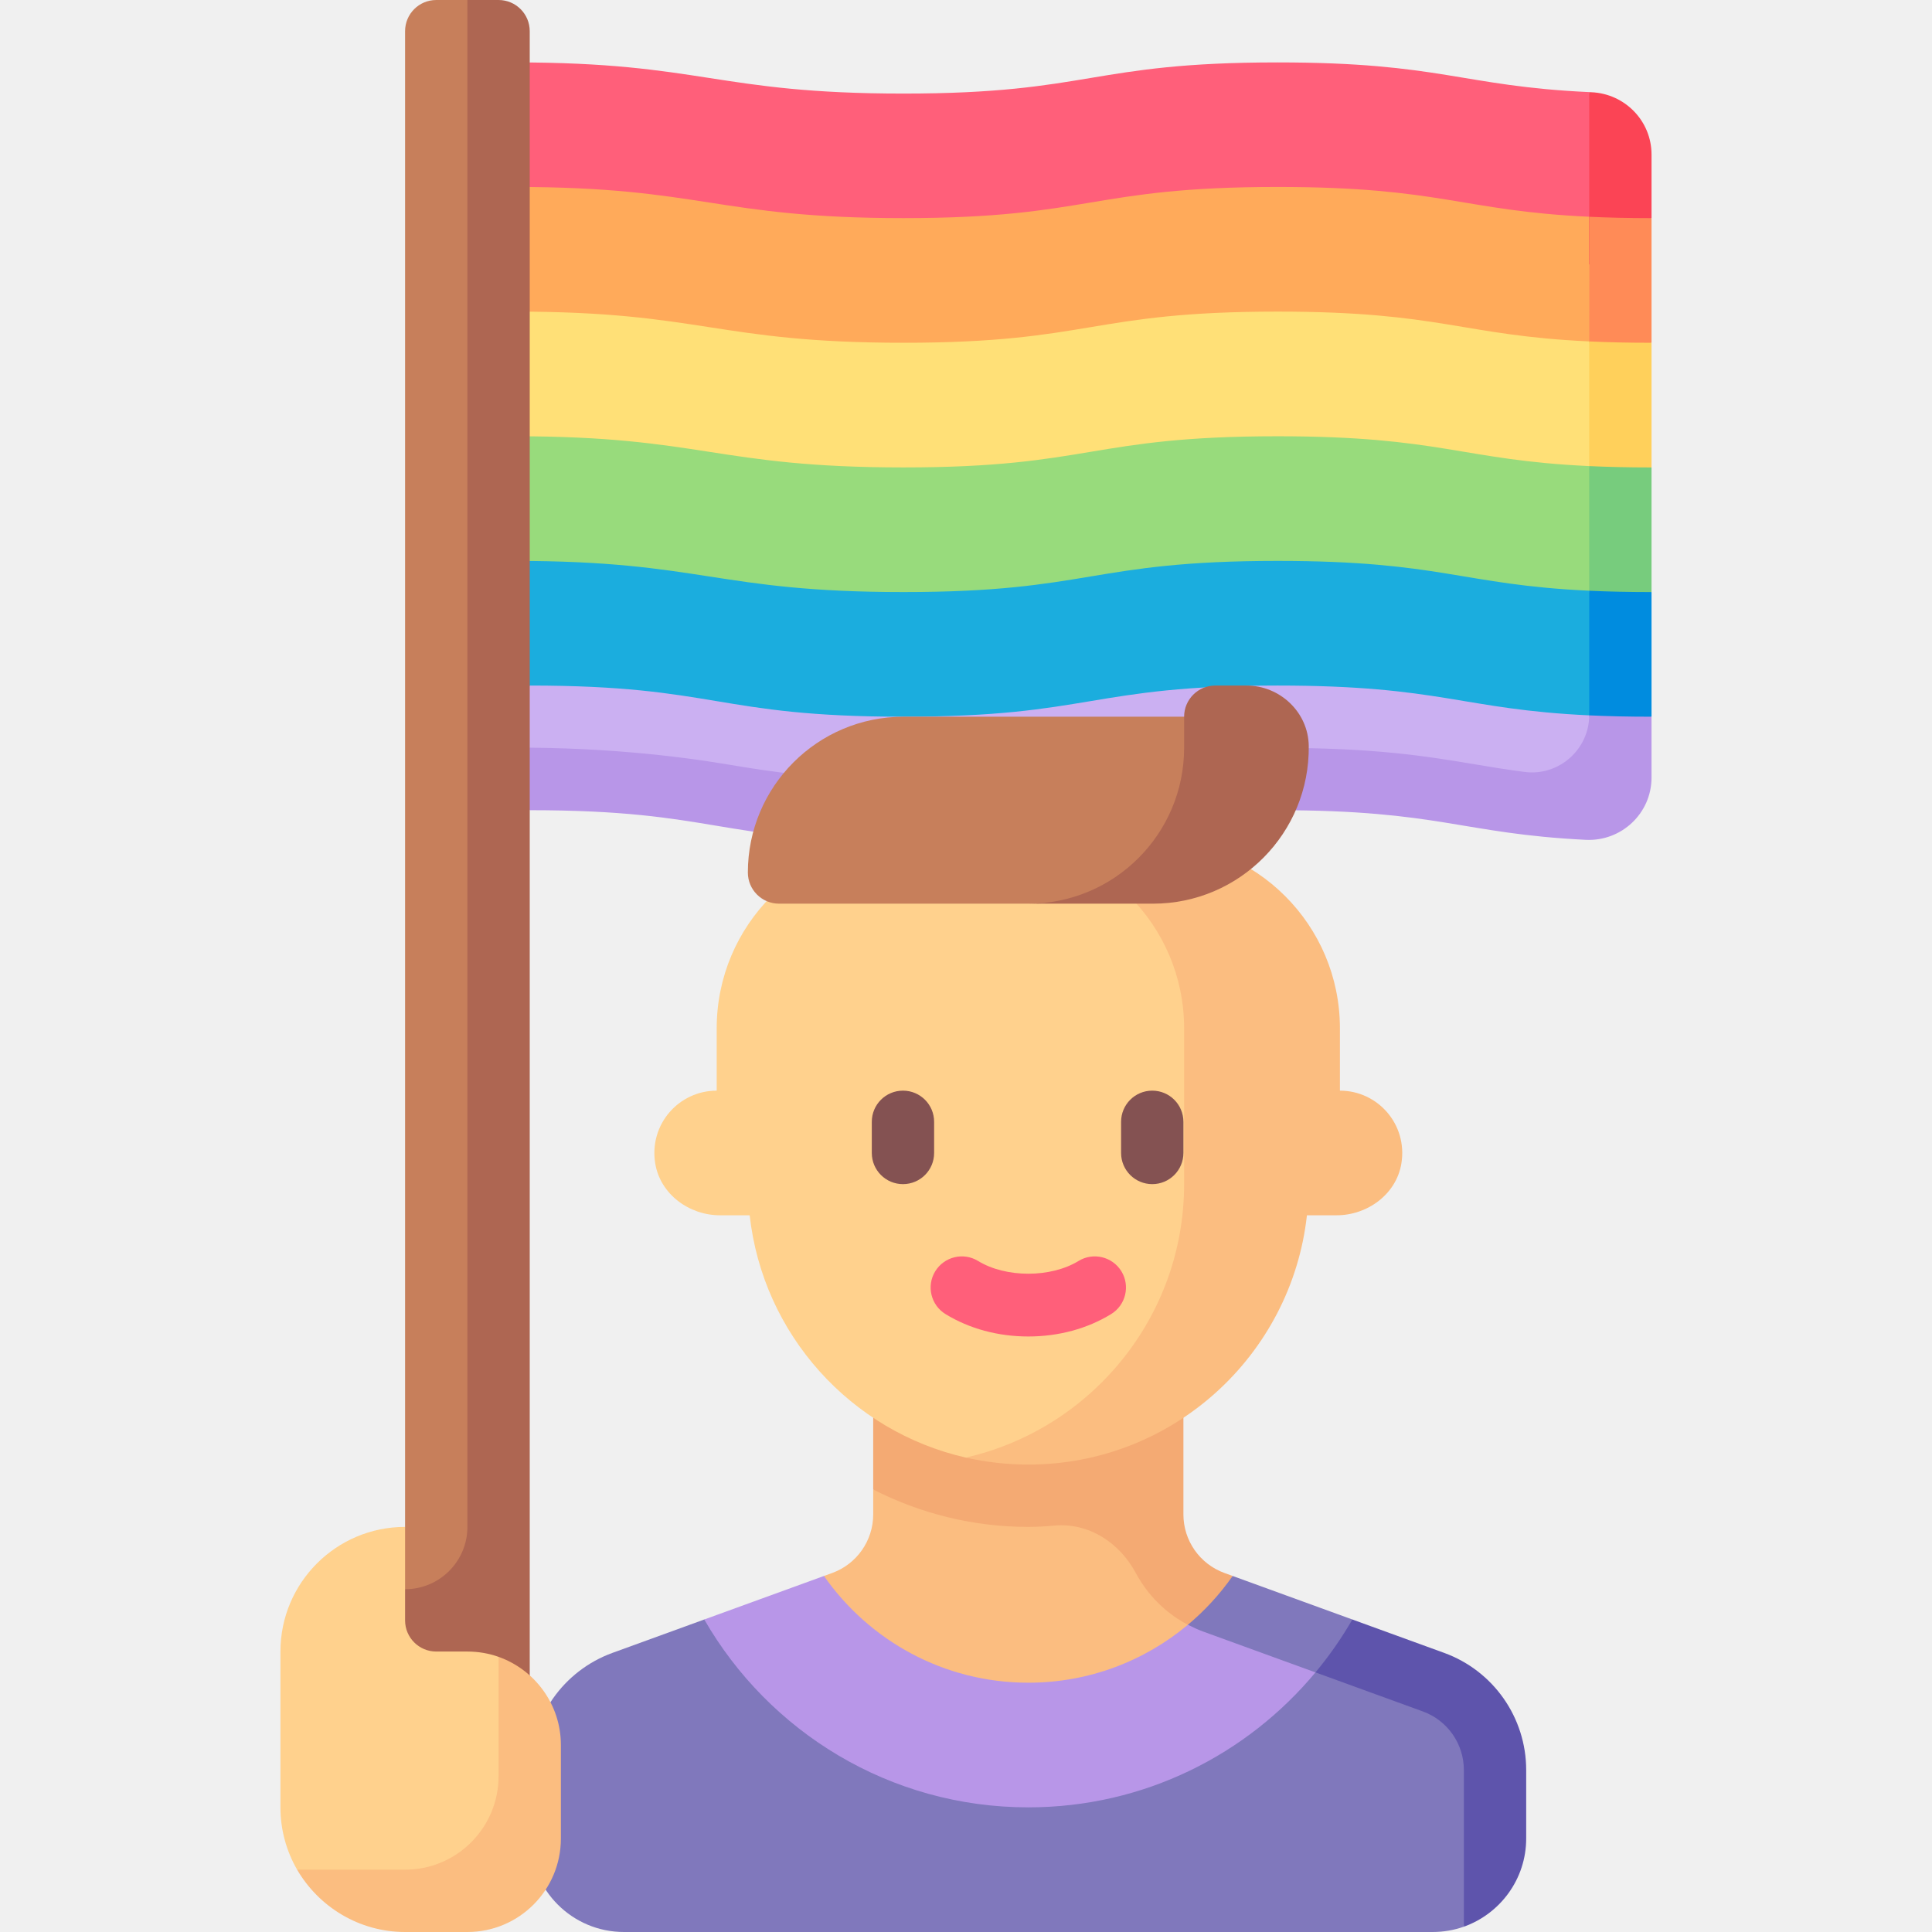
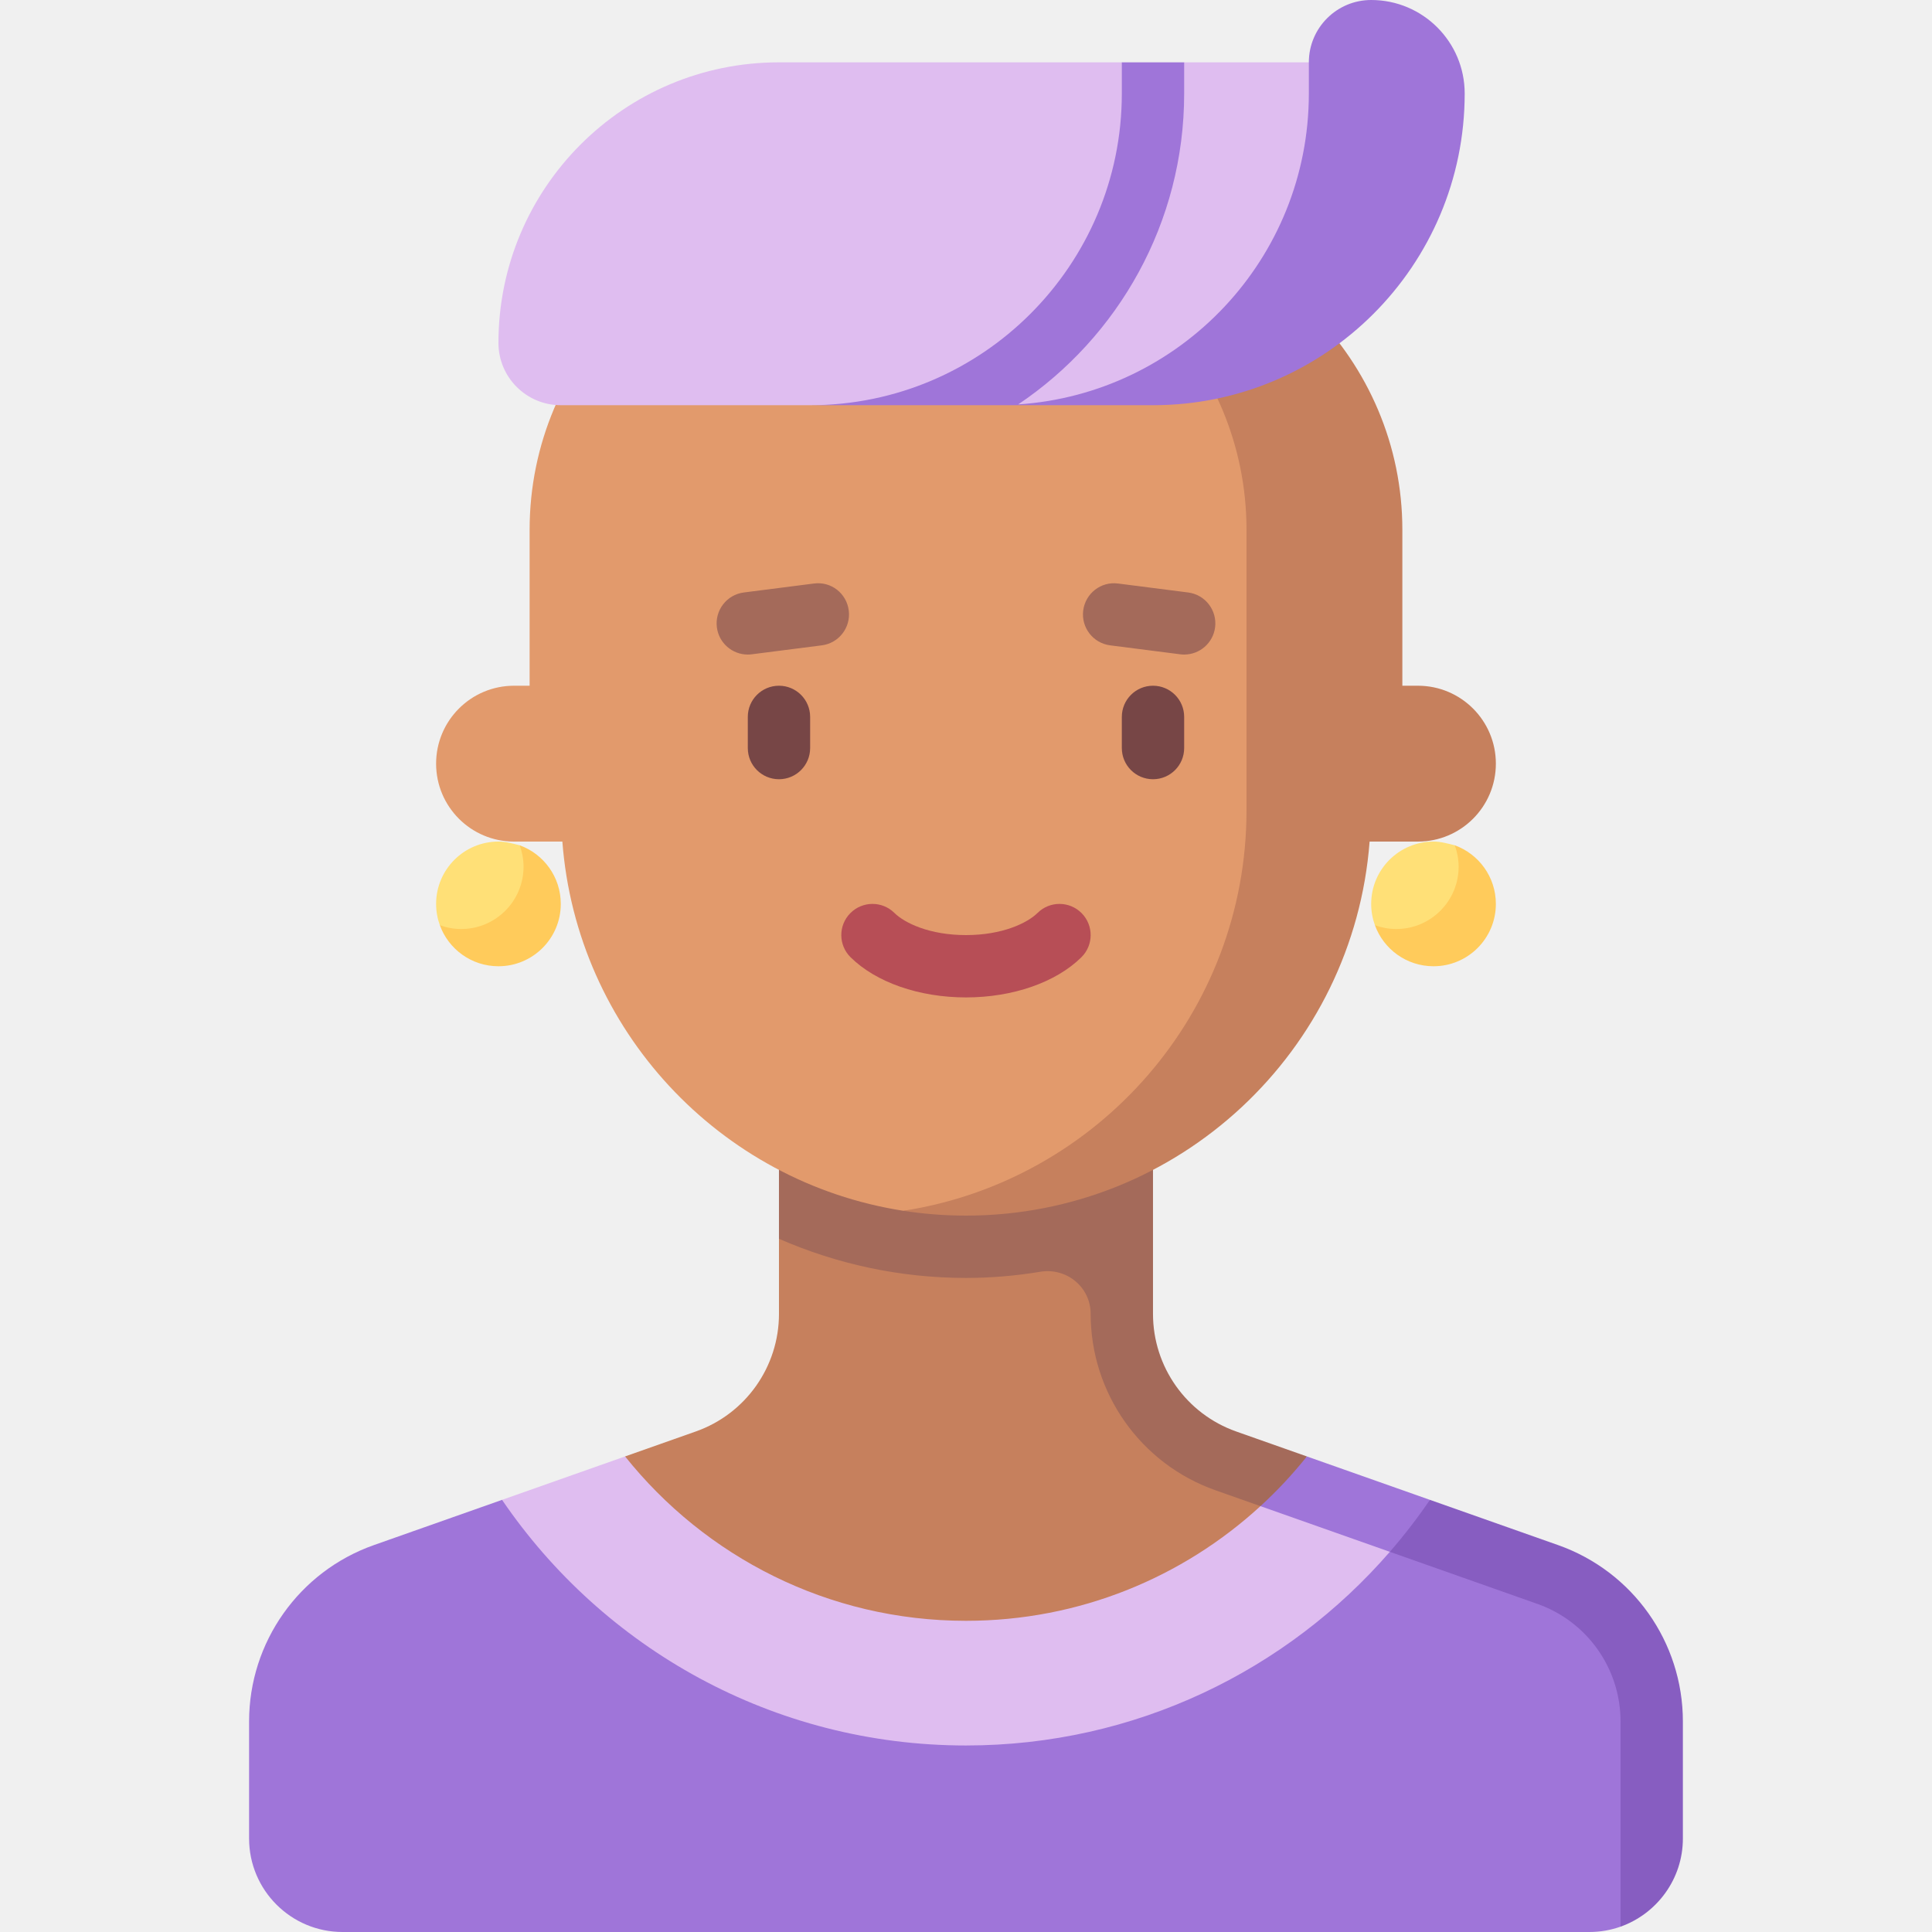
<svg xmlns="http://www.w3.org/2000/svg" width="512" height="512" viewBox="0 0 512 512" fill="none">
-   <g clip-path="url(#clip0_645_7843)">
-     <path d="M421.157 24.41C387.278 22.829 381.918 16.541 338.554 16.541C288.994 16.541 288.994 24.799 239.434 24.799C189.908 24.799 186.039 16.541 136.514 16.541V62.648L433.201 70.548L421.157 24.41Z" fill="#FF5F7A" />
-     <path d="M421.218 57.448C387.339 55.867 381.919 49.545 338.554 49.545C288.994 49.545 288.994 57.803 239.434 57.803C189.908 57.803 186.039 49.545 136.514 49.545V100.956H431.464L421.218 57.448Z" fill="#FFAA5A" />
-     <path d="M421.767 24.445C421.553 24.435 421.369 24.421 421.158 24.411V70.115L437.674 57.807V40.945C437.673 32.069 430.635 24.841 421.767 24.445Z" fill="#FB4455" />
-     <path d="M421.157 98.133L437.673 90.839V57.806C431.451 57.806 426.073 57.675 421.217 57.448L421.157 98.133Z" fill="#FF8B57" />
-     <path d="M421.157 90.48C387.278 88.899 381.918 82.577 338.554 82.577C288.994 82.577 288.994 90.835 239.434 90.835C189.908 90.835 186.039 82.577 136.514 82.577V135.273H430.378L421.157 90.48Z" fill="#FFE077" />
-     <path d="M421.157 133.101L437.673 123.871V90.839C431.451 90.839 426.013 90.708 421.157 90.481V133.101Z" fill="#FFD05B" />
-     <path d="M421.157 123.519C387.278 121.938 381.918 115.616 338.554 115.616C288.994 115.616 288.994 123.874 239.434 123.874C189.908 123.874 186.039 115.616 136.514 115.616V168.312H430.378L421.157 123.519Z" fill="#98DB7C" />
-     <path d="M421.157 166.139L437.673 156.909V123.877C431.451 123.877 426.013 123.746 421.157 123.519V166.139Z" fill="#77CC7D" />
-     <path d="M421.157 156.548C387.278 154.967 381.918 148.645 338.554 148.645C288.994 148.645 288.994 156.903 239.434 156.903C189.908 156.903 186.039 148.645 136.514 148.645V201.341H430.378L421.157 156.548Z" fill="#1BADDE" />
-     <path d="M421.157 199.169L437.673 189.939V156.907C431.451 156.907 426.013 156.776 421.157 156.549V199.169Z" fill="#008CDF" />
-     <path d="M338.554 181.677C288.994 181.677 288.994 189.935 239.435 189.935C189.909 189.935 189.909 181.677 140.384 181.677L130.651 206.466C180.177 206.466 189.91 214.724 239.436 214.724C288.995 214.724 288.995 206.466 338.555 206.466C381.489 206.466 393.915 212.891 426.904 214.549L421.159 189.578C387.333 187.992 381.893 181.677 338.554 181.677Z" fill="#CBB0F2" />
-     <path d="M421.157 189.578C421.125 198.655 413.064 205.736 404.061 204.576C399.369 203.972 395.159 203.27 390.834 202.549C377.987 200.408 364.697 198.194 338.552 198.194C312.407 198.194 299.125 200.408 286.278 202.549C274.23 204.557 262.851 206.452 239.431 206.452C216.036 206.452 204.665 204.557 192.624 202.549C179.785 200.408 158.015 197.663 130.323 198.194L140.382 214.71C189.908 214.71 189.908 222.968 239.433 222.968C288.993 222.968 288.993 214.71 338.553 214.71C381.486 214.71 387.227 220.908 420.215 222.565C429.683 223.04 437.672 215.548 437.672 206.069V189.936C431.426 189.936 426.028 189.807 421.157 189.578Z" fill="#B896E8" />
-     <path d="M123.867 0H115.609C111.048 0 107.351 3.697 107.351 8.258V404.645L98.505 425.444L132.125 428.919V8.258C132.125 3.697 128.428 0 123.867 0Z" fill="#C77F5B" />
-     <path d="M132.125 0H123.867V404.645C123.867 413.767 116.472 421.161 107.351 421.161L98.94 462.451H140.384V8.258C140.383 3.697 136.686 0 132.125 0Z" fill="#AE6652" />
-     <path d="M300.534 394.739H231.409V401.335C231.409 408.28 227.064 414.483 220.537 416.857L218.359 417.649L212.54 431.739C227.053 448.587 248.531 459.26 272.513 459.26C293.378 459.26 312.342 451.175 326.479 437.98L300.534 394.739Z" fill="#FBBD80" />
-     <path d="M324.487 416.855C317.96 414.481 313.615 408.279 313.615 401.334V363.354H231.408V394.738C243.761 401.025 257.7 404.644 272.511 404.644C274.718 404.644 277.027 404.512 279.307 404.299C288.474 403.447 296.664 408.761 301.009 416.878C304.775 423.914 311.042 429.538 318.842 432.374L326.665 417.648L324.487 416.855Z" fill="#F4AA73" />
-     <path d="M399.536 466.06L358.386 429.184L326.665 417.649C323.297 422.468 319.305 426.818 314.807 430.581L309.834 465.842L186.637 429.183L162.313 438.028C149.259 442.775 140.569 455.181 140.569 469.071V487.225C140.569 500.907 151.661 511.999 165.343 511.999H379.679C382.575 511.999 385.355 511.502 387.939 510.588L399.536 466.06Z" fill="#8078BC" />
-     <path d="M382.711 438.029L358.387 429.184C355.532 434.144 352.253 438.828 348.615 443.202L377.069 453.549C383.596 455.922 387.94 462.125 387.94 469.07V510.59C397.539 507.177 404.455 497.997 404.455 487.226V469.072C404.454 455.182 395.765 442.776 382.711 438.029Z" fill="#5E54AC" />
-     <path d="M348.581 443.189L318.843 432.375C317.565 431.91 316.055 431.219 314.807 430.581C303.354 440.162 288.614 445.936 272.512 445.936C250.085 445.936 230.3 434.735 218.358 417.649L186.637 429.184C203.745 458.907 235.754 478.968 272.512 478.968C303.177 478.968 330.529 464.999 348.69 443.113C348.625 443.158 348.581 443.189 348.581 443.189Z" fill="#B896E8" />
-     <path d="M286.378 222.968H239.48C212.115 222.968 189.932 245.152 189.932 272.516V289.032C179.902 289.032 171.959 297.973 173.642 308.321C174.962 316.442 182.588 322.064 190.815 322.064H198.674C202.174 353.689 225.494 379.338 255.945 386.274C255.945 386.274 266.817 386.457 272.512 386.457C310.765 386.457 326.899 351.94 331.011 314.783C331.011 314.784 336.224 222.968 286.378 222.968Z" fill="#FFD18D" />
-     <path d="M355.093 289.032V272.516C355.093 245.151 332.91 222.968 305.545 222.968H264.255C291.62 222.968 313.803 245.151 313.803 272.516V313.806C313.803 349.158 289.018 378.745 255.946 386.274C261.257 387.48 266.837 388.128 272.513 388.128C310.766 388.128 342.239 359.22 346.351 322.063H354.21C362.437 322.063 370.063 316.441 371.383 308.32C373.066 297.973 365.123 289.032 355.093 289.032Z" fill="#FBBD80" />
-     <path d="M239.294 313.806C234.729 313.806 231.036 310.108 231.036 305.548V297.29C231.036 292.73 234.73 289.032 239.294 289.032C243.858 289.032 247.552 292.73 247.552 297.29V305.548C247.552 310.109 243.859 313.806 239.294 313.806Z" fill="#845252" />
-     <path d="M305.359 313.806C300.794 313.806 297.101 310.108 297.101 305.548V297.29C297.101 292.73 300.795 289.032 305.359 289.032C309.924 289.032 313.617 292.73 313.617 297.29V305.548C313.617 310.109 309.923 313.806 305.359 313.806Z" fill="#845252" />
-     <path d="M107.351 429.419V404.645C89.108 404.645 74.319 419.434 74.319 437.677V478.967C74.319 484.984 75.93 490.624 78.741 495.483L100.003 505.833H116.519C130.201 505.833 141.293 494.741 141.293 481.059V456.285L132.126 439.083C129.543 438.17 126.763 437.677 123.868 437.677H115.61C111.048 437.677 107.351 433.98 107.351 429.419Z" fill="#FFD18D" />
-     <path d="M272.512 354.181C264.504 354.181 256.915 352.133 250.585 348.258C246.69 345.879 245.464 340.794 247.843 336.903C250.238 333.016 255.319 331.79 259.198 334.169C266.569 338.677 278.456 338.677 285.827 334.169C289.706 331.79 294.795 333.016 297.182 336.903C299.561 340.794 298.335 345.879 294.44 348.258C288.109 352.133 280.52 354.181 272.512 354.181Z" fill="#FF5F7A" />
-     <path d="M239.48 189.935C216.676 189.935 198.19 208.421 198.19 231.225C198.19 235.785 201.887 239.483 206.448 239.483H272.512C330.318 239.483 322.06 189.935 322.06 189.935H239.48Z" fill="#C77F5B" />
-     <path d="M330.319 181.677H322.061C317.5 181.677 313.803 185.374 313.803 189.935V198.193C313.803 220.997 295.317 239.483 272.513 239.483H305.545C328.52 239.483 347.112 220.719 346.832 197.68C346.723 188.771 339.229 181.677 330.319 181.677Z" fill="#AE6652" />
-     <path d="M132.125 439.083V470.709C132.125 484.391 121.033 495.483 107.351 495.483H78.741C84.462 505.316 95.155 512 107.351 512H123.867C137.549 512 148.641 500.908 148.641 487.226V462.452C148.641 451.68 141.725 442.496 132.125 439.083Z" fill="#FBBD80" />
-   </g>
-   <defs>
-     <clipPath id="clip0_645_7843">
-       <rect width="512" height="512" fill="white" transform="translate(-0.00390625)" />
-     </clipPath>
-   </defs>
+   <path d="M299.084 367.564V328.29H206.435V348.199C206.435 362.208 197.601 374.694 184.391 379.357L165.655 385.969L165.842 401.751C188.724 425.18 220.66 439.727 255.996 439.727C293.529 439.727 327.225 423.316 350.311 397.281L299.084 367.564Z" fill="#C6805D" />
+   <path d="M327.602 379.356C314.392 374.694 305.557 362.208 305.557 348.198V297.367H206.434V328.289C221.619 334.929 238.362 338.667 255.995 338.667C262.704 338.667 269.272 338.091 275.677 337.03C282.669 335.871 289.035 341.109 289.035 348.196C289.035 369.209 302.285 387.938 322.1 394.932L340.499 401.427L346.335 385.969L327.602 379.356Z" fill="#A46A5A" />
+   <path d="M268.5 57.821H222.955C177.335 57.821 140.353 94.803 140.353 140.424V181.725H136.223C124.818 181.725 115.572 190.97 115.572 202.375C115.572 213.78 124.817 223.026 136.223 223.026H149.031C152.839 272.92 190.661 313.299 239.393 320.871C298.324 320.324 351.102 274.5 351.102 222.804V140.423C351.102 94.803 314.12 57.821 268.5 57.821Z" fill="#E29A6C" />
+   <path d="M375.769 181.725H371.639V140.424C371.639 117.829 362.445 97.489 347.726 82.603H306.678C321.298 97.504 330.338 117.9 330.338 140.424V214.766C330.338 268.457 290.86 312.929 239.393 320.872C244.806 321.713 250.346 322.149 255.996 322.149C312.513 322.149 358.73 278.46 362.961 223.026H375.769C387.174 223.026 396.42 213.78 396.42 202.375C396.42 190.97 387.174 181.725 375.769 181.725Z" fill="#C6805D" />
+   <path d="M206.435 16.52C165.377 16.52 132.093 49.804 132.093 90.862C132.093 99.986 139.489 107.382 148.613 107.382H214.695C242.613 107.382 262.432 102.532 262.432 102.532L269.762 107.276C334.153 106.088 371.638 65.353 371.638 16.519H313.817L305.436 22.387L297.296 16.519L206.435 16.52Z" fill="#DFBDF0" />
+   <path d="M255.996 264.327C243.606 264.327 232.167 260.35 225.415 253.687C222.164 250.485 222.132 245.253 225.334 242.007C228.536 238.756 233.78 238.724 237.014 241.926C239.765 244.64 246.387 247.807 255.995 247.807C265.603 247.807 272.225 244.641 274.976 241.926C278.211 238.724 283.454 238.756 286.656 242.007C289.858 245.254 289.826 250.485 286.575 253.687C279.825 260.35 268.386 264.327 255.996 264.327Z" fill="#B74E56" />
+   <path d="M206.435 206.505C201.869 206.505 198.175 202.806 198.175 198.245V189.985C198.175 185.423 201.87 181.725 206.435 181.725C211 181.725 214.695 185.424 214.695 189.985V198.245C214.695 202.807 211 206.505 206.435 206.505Z" fill="#774646" />
+   <path d="M305.557 206.505C300.991 206.505 297.297 202.806 297.297 198.245V189.985C297.297 185.423 300.992 181.725 305.557 181.725C310.122 181.725 313.817 185.424 313.817 189.985V198.245C313.817 202.807 310.123 206.505 305.557 206.505Z" fill="#774646" />
+   <path d="M198.166 173.464C194.068 173.464 190.511 170.419 189.978 166.252C189.405 161.727 192.6 157.588 197.125 157.012L215.686 154.64C220.276 154.019 224.358 157.266 224.93 161.783C225.503 166.308 222.308 170.447 217.783 171.023L199.222 173.395C198.868 173.444 198.513 173.464 198.166 173.464Z" fill="#A46A5A" />
+   <path d="M313.826 173.464C313.479 173.464 313.124 173.444 312.769 173.395L294.208 171.023C289.683 170.446 286.488 166.308 287.061 161.783C287.642 157.266 291.764 154.031 296.305 154.64L314.866 157.012C319.391 157.589 322.586 161.727 322.013 166.252C321.481 170.419 317.923 173.464 313.826 173.464Z" fill="#A46A5A" />
+   <path d="M144.116 237.465L129.13 251.04C121.963 251.04 116.563 245.192 116.563 245.192C115.923 243.43 115.573 241.529 115.573 239.546C115.573 230.422 122.969 223.026 132.093 223.026C134.071 223.026 135.91 223.567 137.726 224.011C137.726 224.011 144.116 229.755 144.116 237.465Z" fill="#FFE077" />
+   <path d="M363.379 0C354.255 0 346.858 7.396 346.858 16.521V24.781C346.858 68.525 312.848 104.304 269.831 107.175C296.328 89.363 313.817 59.037 313.817 24.781V16.521H297.296V24.781C297.296 70.329 260.238 107.383 214.694 107.383H264.255H305.556C351.176 107.383 388.158 70.401 388.158 24.781C388.159 11.095 377.065 0 363.379 0Z" fill="#9F75D9" />
+   <path d="M137.726 224.011C138.364 225.77 138.746 227.7 138.746 229.679C138.746 238.803 131.349 246.199 122.226 246.199C120.247 246.199 118.321 245.83 116.563 245.192C118.867 251.541 124.949 256.067 132.094 256.067C141.218 256.067 148.614 248.67 148.614 239.547C148.613 232.401 144.075 226.315 137.726 224.011Z" fill="#FFCB5B" />
+   <path d="M405.131 415.634L359.131 399.399C334.702 429.247 297.576 448.301 255.996 448.301C217.437 448.301 182.705 431.917 158.381 405.732L133.049 397.478L99.077 409.468C79.262 416.462 66.011 435.19 66.011 456.203V487.22C66.011 500.905 77.106 512 90.792 512H421.2C424.093 512 426.879 511.498 429.46 510.586L438.196 496.468V462.37C438.197 441.356 424.946 422.627 405.131 415.634Z" fill="#9F75D9" />
+   <path d="M412.915 409.467L378.944 397.477L361.337 408.782L407.423 425.05C420.63 429.712 429.461 442.195 429.461 456.2V510.587C439.064 507.173 445.981 497.994 445.981 487.22V456.203C445.981 435.189 432.73 416.46 412.915 409.467Z" fill="#875DC1" />
+   <path d="M334.03 399.145C313.47 418.001 286.095 429.531 255.996 429.531C219.407 429.531 186.845 412.492 165.655 385.969L133.048 397.477C159.808 436.76 204.879 462.571 255.996 462.571C300.864 462.571 341.067 442.677 368.324 411.248L356.314 397.427L334.03 399.145Z" fill="#DFBDF0" />
+   <path d="M334.03 399.145L368.324 411.249C372.12 406.872 375.673 402.279 378.944 397.477L346.338 385.969C342.561 390.697 338.488 395.063 334.03 399.145Z" fill="#9F75D9" />
+   <path d="M391.922 237.465L376.936 251.04C369.769 251.04 364.368 245.192 364.368 245.192C363.728 243.43 363.378 241.529 363.378 239.546C363.378 230.422 370.774 223.026 379.898 223.026C381.876 223.026 383.715 223.567 385.531 224.011C385.531 224.011 391.922 229.755 391.922 237.465Z" fill="#FFE077" />
+   <path d="M385.532 224.011C386.17 225.77 386.552 227.7 386.552 229.679C386.552 238.803 379.155 246.199 370.032 246.199C368.053 246.199 366.127 245.83 364.369 245.192C366.673 251.541 372.755 256.067 379.9 256.067C389.024 256.067 396.42 248.67 396.42 239.547C396.419 232.401 391.882 226.315 385.532 224.011Z" fill="#FFCB5B" />
</svg>
